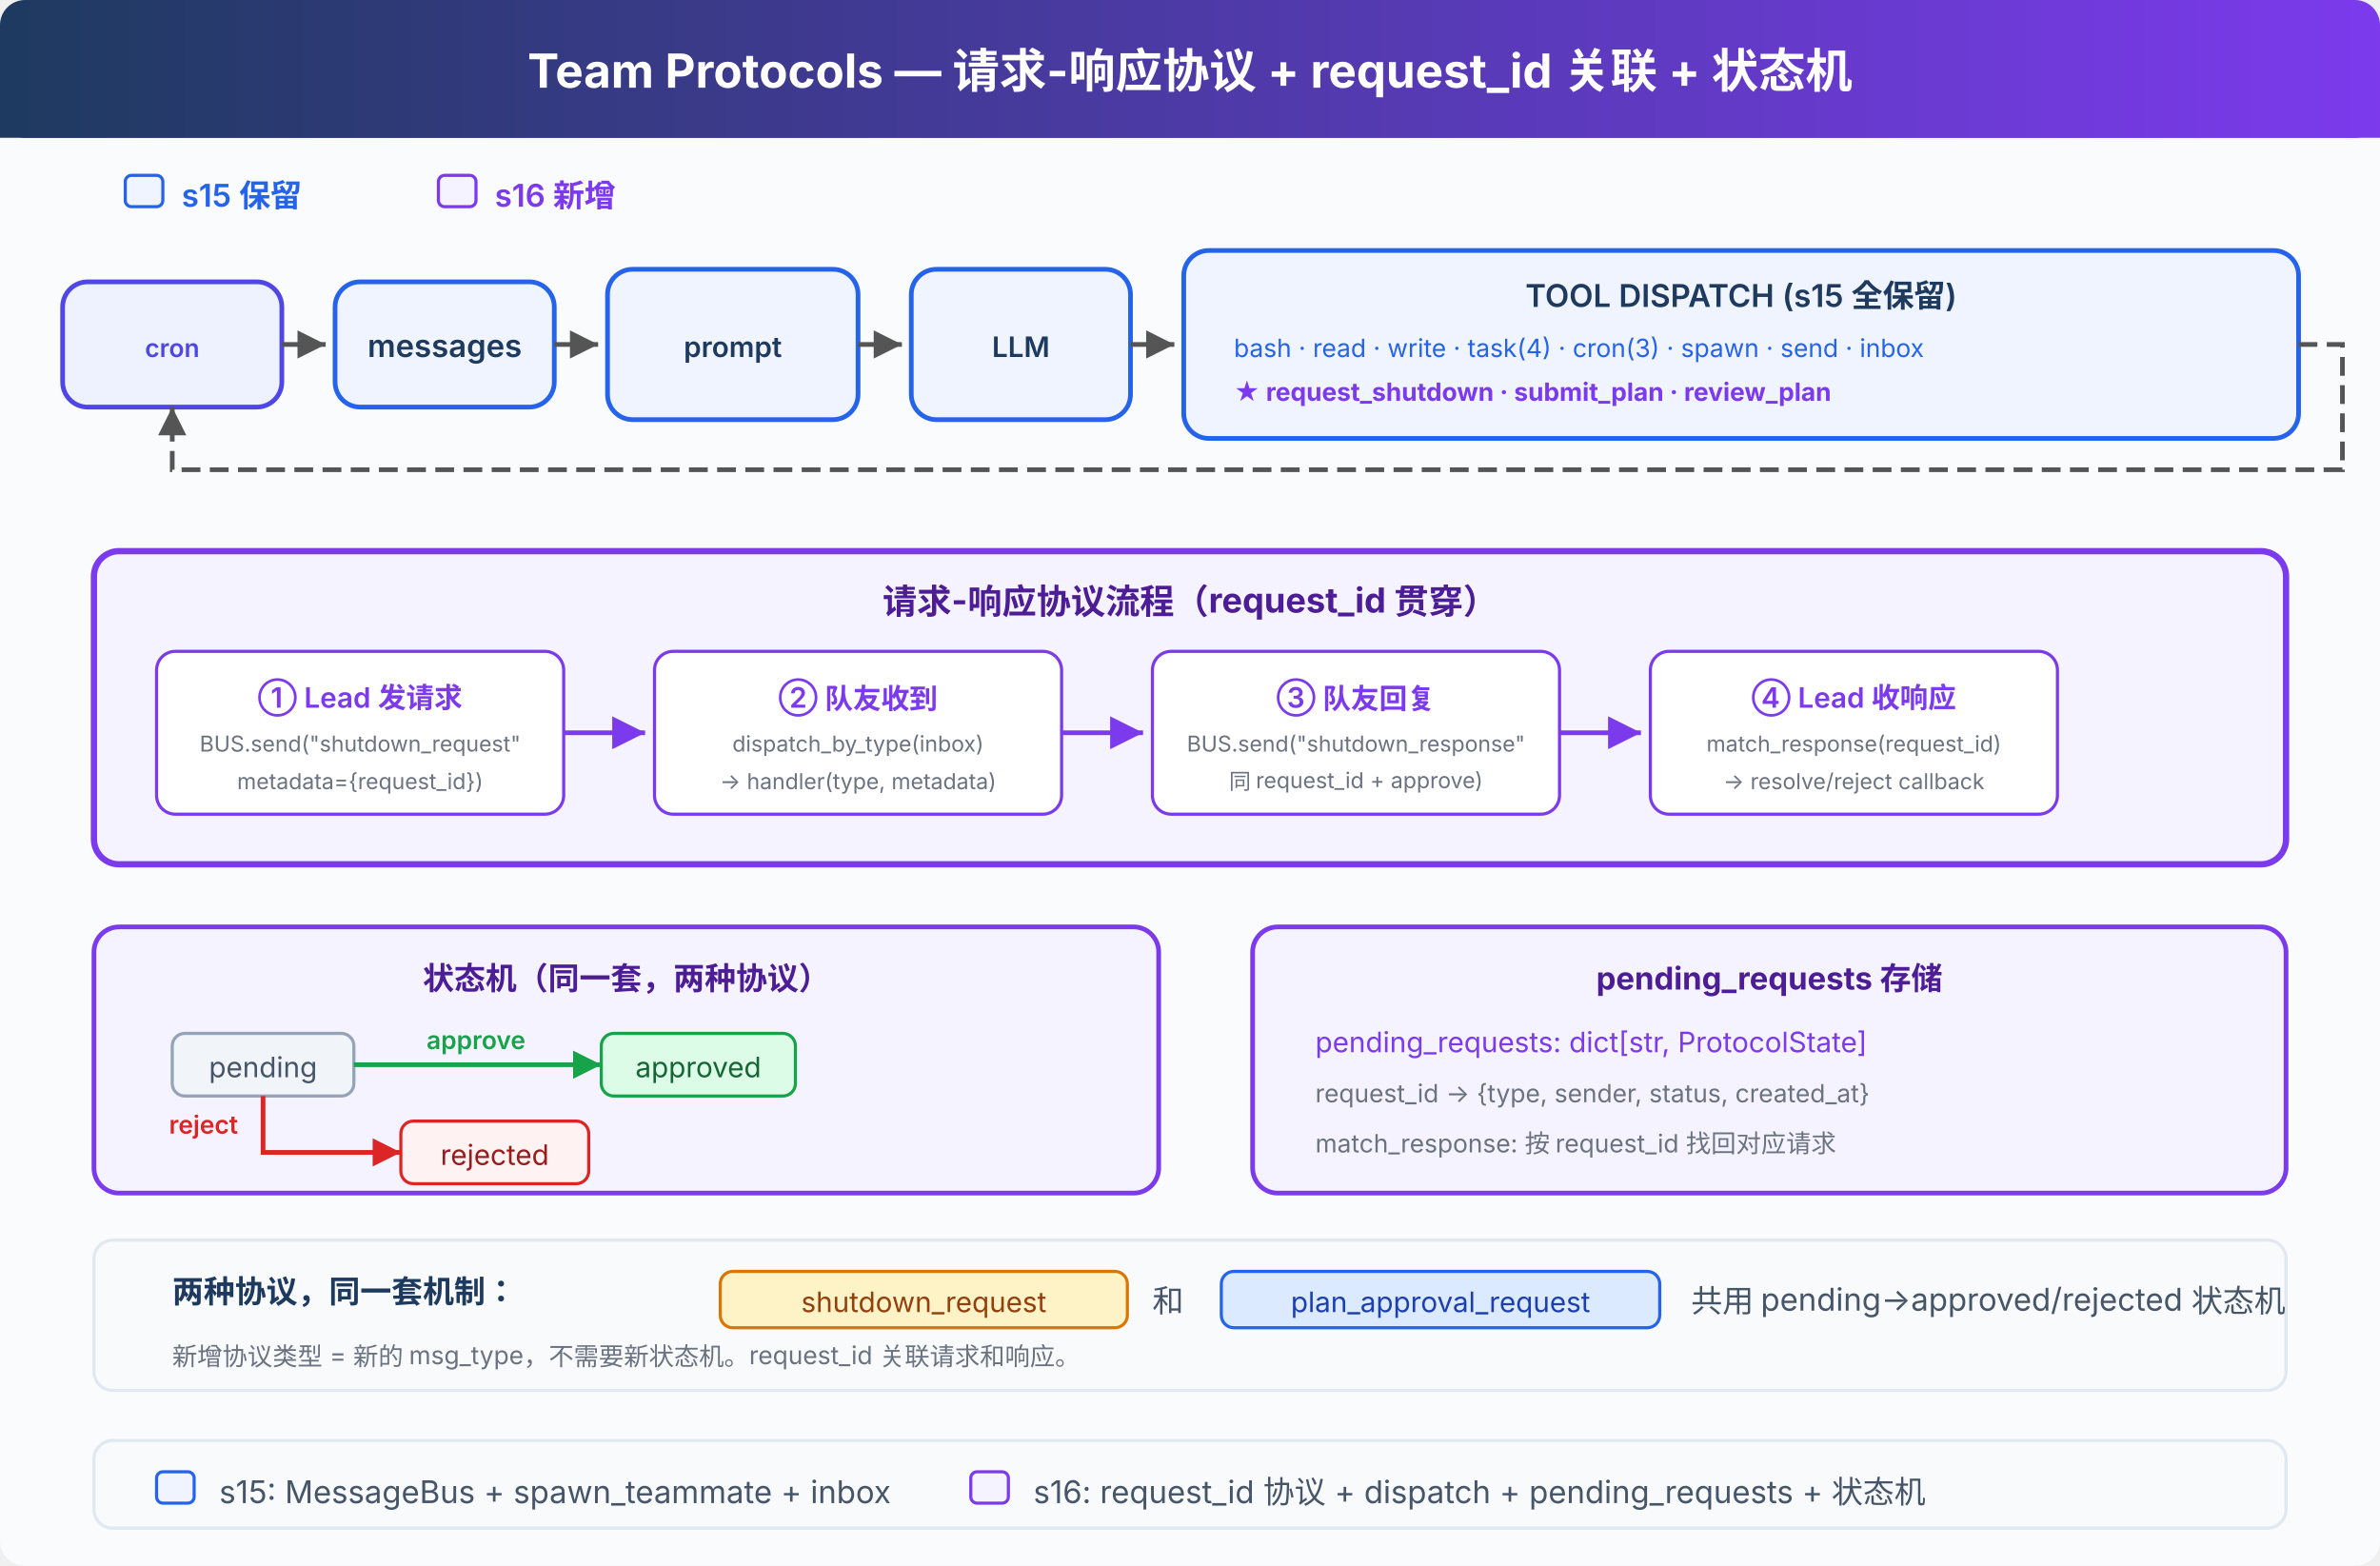
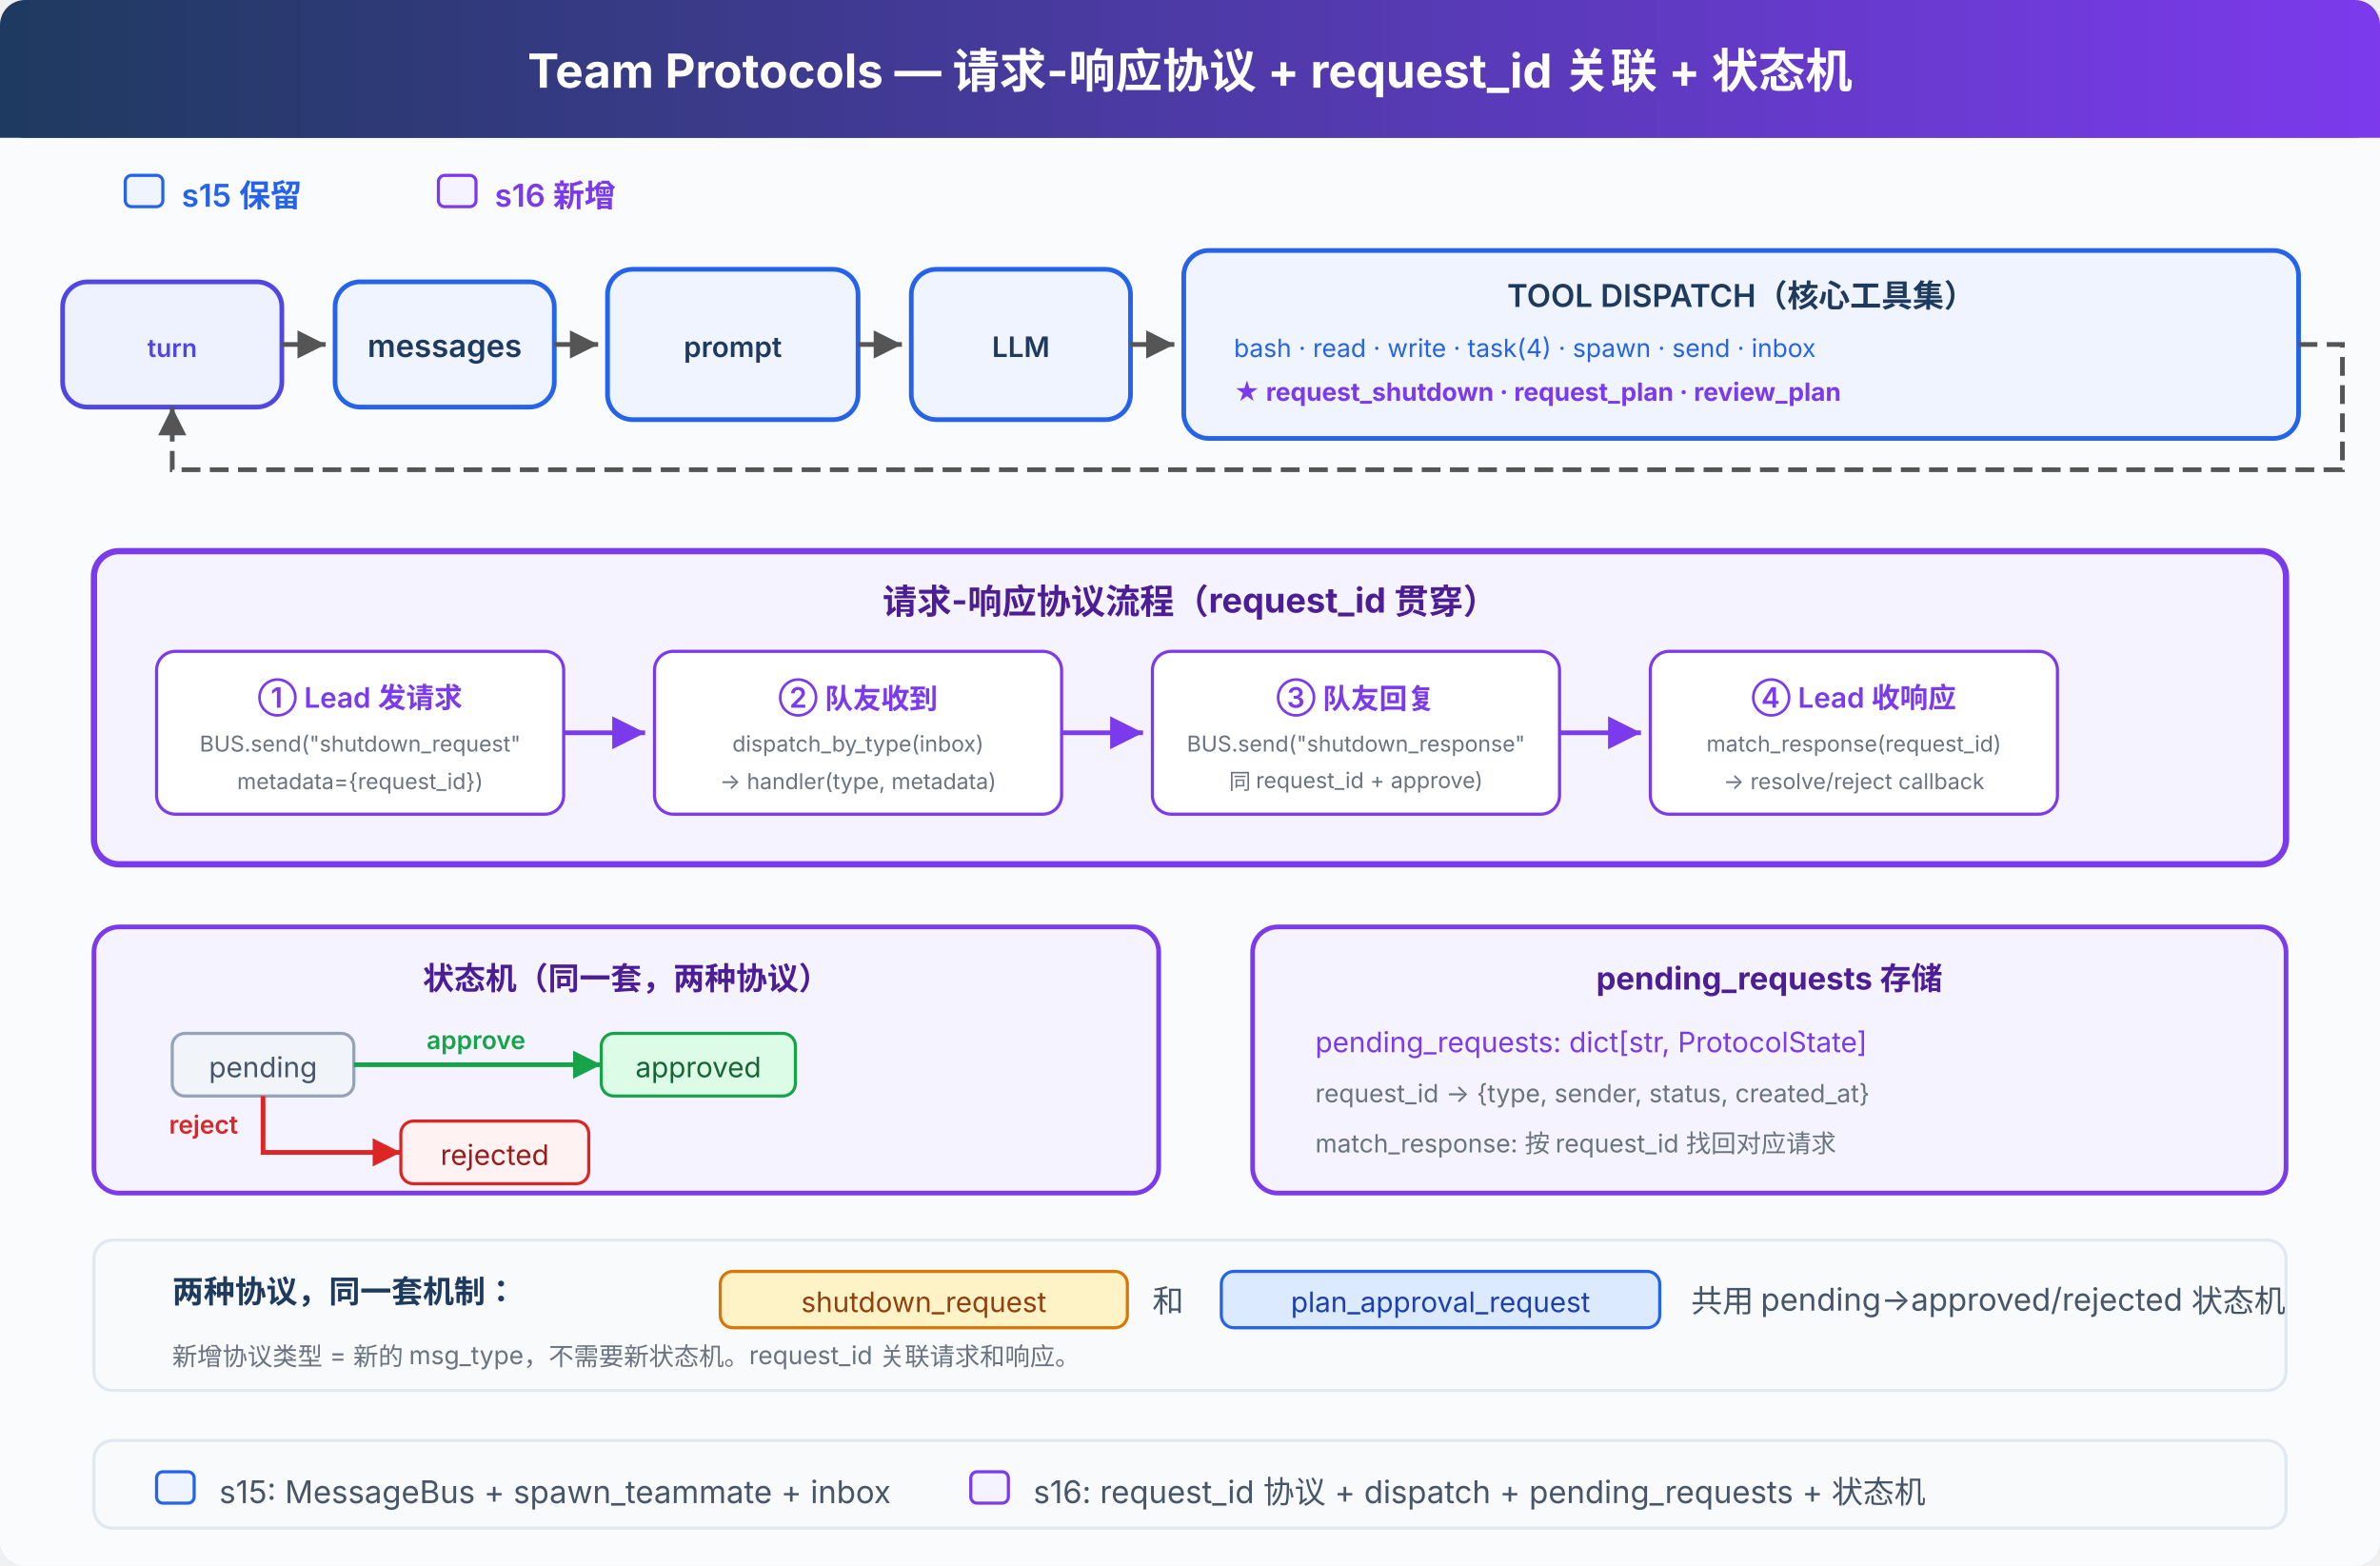
<svg xmlns="http://www.w3.org/2000/svg" viewBox="0 0 760 500" font-family="system-ui, -apple-system, sans-serif">
  <defs>
    <linearGradient id="header" x1="0" y1="0" x2="1" y2="0">
      <stop offset="0%" stop-color="#1e3a5f" />
      <stop offset="100%" stop-color="#7c3aed" />
    </linearGradient>
    <marker id="arrow" viewBox="0 0 10 10" refX="10" refY="5" markerWidth="6" markerHeight="6" orient="auto-start-reverse">
      <path d="M 0 0 L 10 5 L 0 10 z" fill="#555" />
    </marker>
    <marker id="arrow-purple" viewBox="0 0 10 10" refX="10" refY="5" markerWidth="7" markerHeight="7" orient="auto-start-reverse">
      <path d="M 0 0 L 10 5 L 0 10 z" fill="#7c3aed" />
    </marker>
    <marker id="arrow-cyan" viewBox="0 0 10 10" refX="10" refY="5" markerWidth="6" markerHeight="6" orient="auto-start-reverse">
      <path d="M 0 0 L 10 5 L 0 10 z" fill="#0891b2" />
    </marker>
    <marker id="arrow-green" viewBox="0 0 10 10" refX="10" refY="5" markerWidth="6" markerHeight="6" orient="auto-start-reverse">
      <path d="M 0 0 L 10 5 L 0 10 z" fill="#16a34a" />
    </marker>
    <marker id="arrow-red" viewBox="0 0 10 10" refX="10" refY="5" markerWidth="6" markerHeight="6" orient="auto-start-reverse">
      <path d="M 0 0 L 10 5 L 0 10 z" fill="#dc2626" />
    </marker>
  </defs>
  <rect width="760" height="500" fill="#fafbfc" rx="8" />
  <rect x="0" y="0" width="760" height="44" fill="url(#header)" rx="8" />
  <rect x="0" y="36" width="760" height="8" fill="url(#header)" />
  <text x="380" y="28" fill="#fff" font-size="15" font-weight="700" text-anchor="middle">Team Protocols — 请求-响应协议 + request_id 关联 + 状态机</text>
  <rect x="40" y="56" width="12" height="10" rx="2" fill="#f0f4ff" stroke="#2563eb" stroke-width="1" />
  <text x="58" y="66" fill="#2563eb" font-size="10" font-weight="600">s15 保留</text>
  <rect x="140" y="56" width="12" height="10" rx="2" fill="#f5f3ff" stroke="#7c3aed" stroke-width="1" />
  <text x="158" y="66" fill="#7c3aed" font-size="10" font-weight="600">s16 新增</text>
  <rect x="20" y="90" width="70" height="40" rx="8" fill="#eef2ff" stroke="#4f46e5" stroke-width="1.5" />
-   <text x="55" y="114" fill="#4f46e5" font-size="8" font-weight="600" text-anchor="middle">cron</text>
+   <text x="55" y="114" fill="#4f46e5" font-size="8" font-weight="600" text-anchor="middle">turn</text>
  <line x1="90" y1="110" x2="104" y2="110" stroke="#555" stroke-width="1.5" marker-end="url(#arrow)" />
  <rect x="107" y="90" width="70" height="40" rx="8" fill="#f0f4ff" stroke="#2563eb" stroke-width="1.5" />
  <text x="142" y="114" fill="#1e3a5f" font-size="10" font-weight="600" text-anchor="middle">messages</text>
  <line x1="177" y1="110" x2="191" y2="110" stroke="#555" stroke-width="1.5" marker-end="url(#arrow)" />
  <rect x="194" y="86" width="80" height="48" rx="8" fill="#f0f4ff" stroke="#2563eb" stroke-width="1.5" />
  <text x="234" y="114" fill="#1e3a5f" font-size="9" font-weight="600" text-anchor="middle">prompt</text>
  <line x1="274" y1="110" x2="288" y2="110" stroke="#555" stroke-width="1.5" marker-end="url(#arrow)" />
  <rect x="291" y="86" width="70" height="48" rx="8" fill="#f0f4ff" stroke="#2563eb" stroke-width="1.5" />
  <text x="326" y="114" fill="#1e3a5f" font-size="9" font-weight="600" text-anchor="middle">LLM</text>
  <line x1="361" y1="110" x2="375" y2="110" stroke="#555" stroke-width="1.5" marker-end="url(#arrow)" />
  <rect x="378" y="80" width="356" height="60" rx="8" fill="#f0f4ff" stroke="#2563eb" stroke-width="1.5" />
-   <text x="556" y="98" fill="#1e3a5f" font-size="10" font-weight="600" text-anchor="middle">TOOL DISPATCH (s15 全保留)</text>
-   <text x="394" y="114" fill="#2563eb" font-size="8">bash · read · write · task(4) · cron(3) · spawn · send · inbox</text>
-   <text x="394" y="128" fill="#7c3aed" font-size="8" font-weight="700">★ request_shutdown · submit_plan · review_plan</text>
+   <text x="556" y="98" fill="#1e3a5f" font-size="10" font-weight="600" text-anchor="middle">TOOL DISPATCH（核心工具集）</text>
+   <text x="394" y="114" fill="#2563eb" font-size="8">bash · read · write · task(4) · spawn · send · inbox</text>
+   <text x="394" y="128" fill="#7c3aed" font-size="8" font-weight="700">★ request_shutdown · request_plan · review_plan</text>
  <path d="M 734 110 L 748 110 L 748 150 L 55 150 L 55 130" fill="none" stroke="#555" stroke-width="1.5" marker-end="url(#arrow)" stroke-dasharray="6,3" />
  <rect x="30" y="176" width="700" height="100" rx="8" fill="#f5f3ff" stroke="#7c3aed" stroke-width="2" />
  <text x="380" y="196" fill="#4c1d95" font-size="11" font-weight="700" text-anchor="middle">请求-响应协议流程（request_id 贯穿）</text>
  <rect x="50" y="208" width="130" height="52" rx="6" fill="#fff" stroke="#7c3aed" stroke-width="1" />
  <text x="115" y="226" fill="#7c3aed" font-size="9" font-weight="600" text-anchor="middle">① Lead 发请求</text>
  <text x="115" y="240" fill="#6b7280" font-size="7" text-anchor="middle">BUS.send("shutdown_request"</text>
  <text x="115" y="252" fill="#6b7280" font-size="7" text-anchor="middle">metadata={request_id})</text>
  <line x1="180" y1="234" x2="206" y2="234" stroke="#7c3aed" stroke-width="1.5" marker-end="url(#arrow-purple)" />
  <rect x="209" y="208" width="130" height="52" rx="6" fill="#fff" stroke="#7c3aed" stroke-width="1" />
  <text x="274" y="226" fill="#7c3aed" font-size="9" font-weight="600" text-anchor="middle">② 队友收到</text>
  <text x="274" y="240" fill="#6b7280" font-size="7" text-anchor="middle">dispatch_by_type(inbox)</text>
  <text x="274" y="252" fill="#6b7280" font-size="7" text-anchor="middle">→ handler(type, metadata)</text>
  <line x1="339" y1="234" x2="365" y2="234" stroke="#7c3aed" stroke-width="1.5" marker-end="url(#arrow-purple)" />
  <rect x="368" y="208" width="130" height="52" rx="6" fill="#fff" stroke="#7c3aed" stroke-width="1" />
  <text x="433" y="226" fill="#7c3aed" font-size="9" font-weight="600" text-anchor="middle">③ 队友回复</text>
  <text x="433" y="240" fill="#6b7280" font-size="7" text-anchor="middle">BUS.send("shutdown_response"</text>
  <text x="433" y="252" fill="#6b7280" font-size="7" text-anchor="middle">同 request_id + approve)</text>
  <line x1="498" y1="234" x2="524" y2="234" stroke="#7c3aed" stroke-width="1.5" marker-end="url(#arrow-purple)" />
  <rect x="527" y="208" width="130" height="52" rx="6" fill="#fff" stroke="#7c3aed" stroke-width="1" />
  <text x="592" y="226" fill="#7c3aed" font-size="9" font-weight="600" text-anchor="middle">④ Lead 收响应</text>
  <text x="592" y="240" fill="#6b7280" font-size="7" text-anchor="middle">match_response(request_id)</text>
  <text x="592" y="252" fill="#6b7280" font-size="7" text-anchor="middle">→ resolve/reject callback</text>
  <rect x="30" y="296" width="340" height="85" rx="8" fill="#f5f3ff" stroke="#7c3aed" stroke-width="1.5" />
  <text x="200" y="316" fill="#4c1d95" font-size="10" font-weight="700" text-anchor="middle">状态机（同一套，两种协议）</text>
  <rect x="55" y="330" width="58" height="20" rx="4" fill="#f1f5f9" stroke="#94a3b8" stroke-width="1" />
  <text x="84" y="344" fill="#475569" font-size="9" text-anchor="middle">pending</text>
  <line x1="113" y1="340" x2="192" y2="340" stroke="#16a34a" stroke-width="1.5" marker-end="url(#arrow-green)" />
  <text x="152" y="335" fill="#16a34a" font-size="8" font-weight="600" text-anchor="middle">approve</text>
  <rect x="192" y="330" width="62" height="20" rx="4" fill="#dcfce7" stroke="#16a34a" stroke-width="1" />
  <text x="223" y="344" fill="#166534" font-size="9" text-anchor="middle">approved</text>
  <path d="M 84 350 L 84 368 L 128 368" fill="none" stroke="#dc2626" stroke-width="1.5" marker-end="url(#arrow-red)" />
  <text x="76" y="362" fill="#dc2626" font-size="8" font-weight="600" text-anchor="end">reject</text>
  <rect x="128" y="358" width="60" height="20" rx="4" fill="#fef2f2" stroke="#dc2626" stroke-width="1" />
  <text x="158" y="372" fill="#991b1b" font-size="9" text-anchor="middle">rejected</text>
  <rect x="400" y="296" width="330" height="85" rx="8" fill="#f5f3ff" stroke="#7c3aed" stroke-width="1.5" />
  <text x="565" y="316" fill="#4c1d95" font-size="10" font-weight="700" text-anchor="middle">pending_requests 存储</text>
  <text x="420" y="336" fill="#7c3aed" font-size="9">pending_requests: dict[str, ProtocolState]</text>
  <text x="420" y="352" fill="#6b7280" font-size="8">request_id → {type, sender, status, created_at}</text>
  <text x="420" y="368" fill="#6b7280" font-size="8">match_response: 按 request_id 找回对应请求</text>
  <rect x="30" y="396" width="700" height="48" rx="6" fill="#f8fafc" stroke="#e2e8f0" stroke-width="1" />
  <text x="55" y="416" fill="#1e3a5f" font-size="10" font-weight="600">两种协议，同一套机制：</text>
  <rect x="230" y="406" width="130" height="18" rx="4" fill="#fef3c7" stroke="#d97706" stroke-width="1" />
  <text x="295" y="419" fill="#92400e" font-size="9" text-anchor="middle">shutdown_request</text>
  <text x="368" y="419" fill="#475569" font-size="10">和</text>
  <rect x="390" y="406" width="140" height="18" rx="4" fill="#dbeafe" stroke="#2563eb" stroke-width="1" />
  <text x="460" y="419" fill="#1e40af" font-size="9" text-anchor="middle">plan_approval_request</text>
  <text x="540" y="419" fill="#475569" font-size="10">共用 pending→approved/rejected 状态机</text>
  <text x="55" y="436" fill="#6b7280" font-size="8">新增协议类型 = 新的 msg_type，不需要新状态机。request_id 关联请求和响应。</text>
  <rect x="30" y="460" width="700" height="28" rx="6" fill="#f8fafc" stroke="#e2e8f0" stroke-width="1" />
  <rect x="50" y="470" width="12" height="10" rx="2" fill="#f0f4ff" stroke="#2563eb" stroke-width="1" />
  <text x="70" y="480" fill="#475569" font-size="10">s15: MessageBus + spawn_teammate + inbox</text>
  <rect x="310" y="470" width="12" height="10" rx="2" fill="#f5f3ff" stroke="#7c3aed" stroke-width="1" />
  <text x="330" y="480" fill="#475569" font-size="10">s16: request_id 协议 + dispatch + pending_requests + 状态机</text>
</svg>
